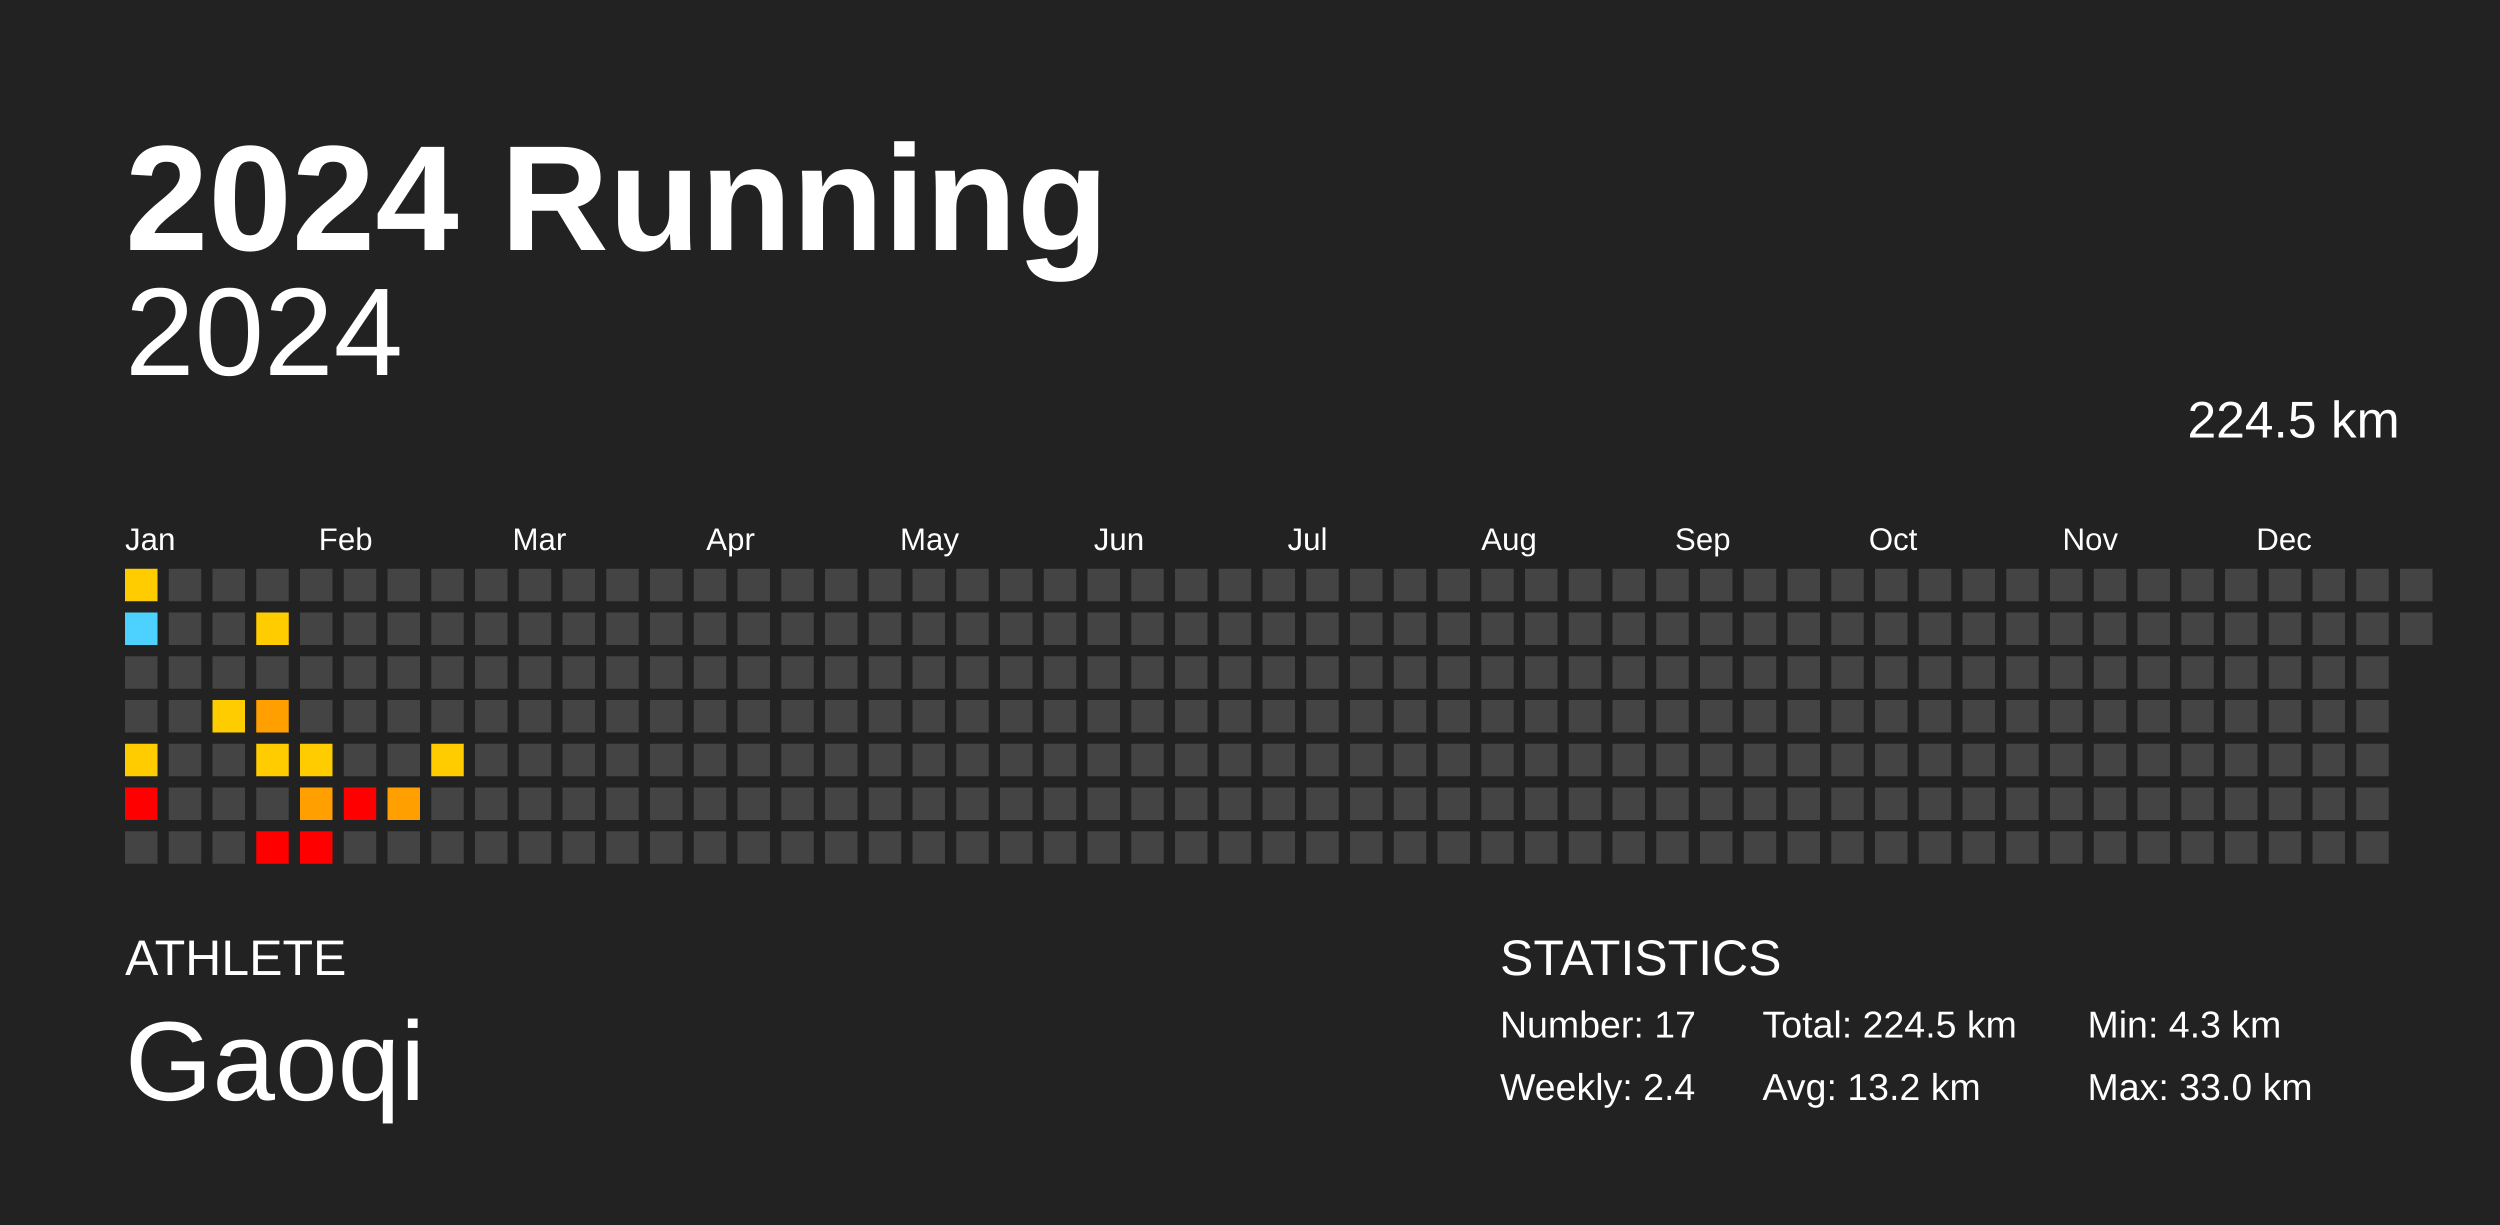
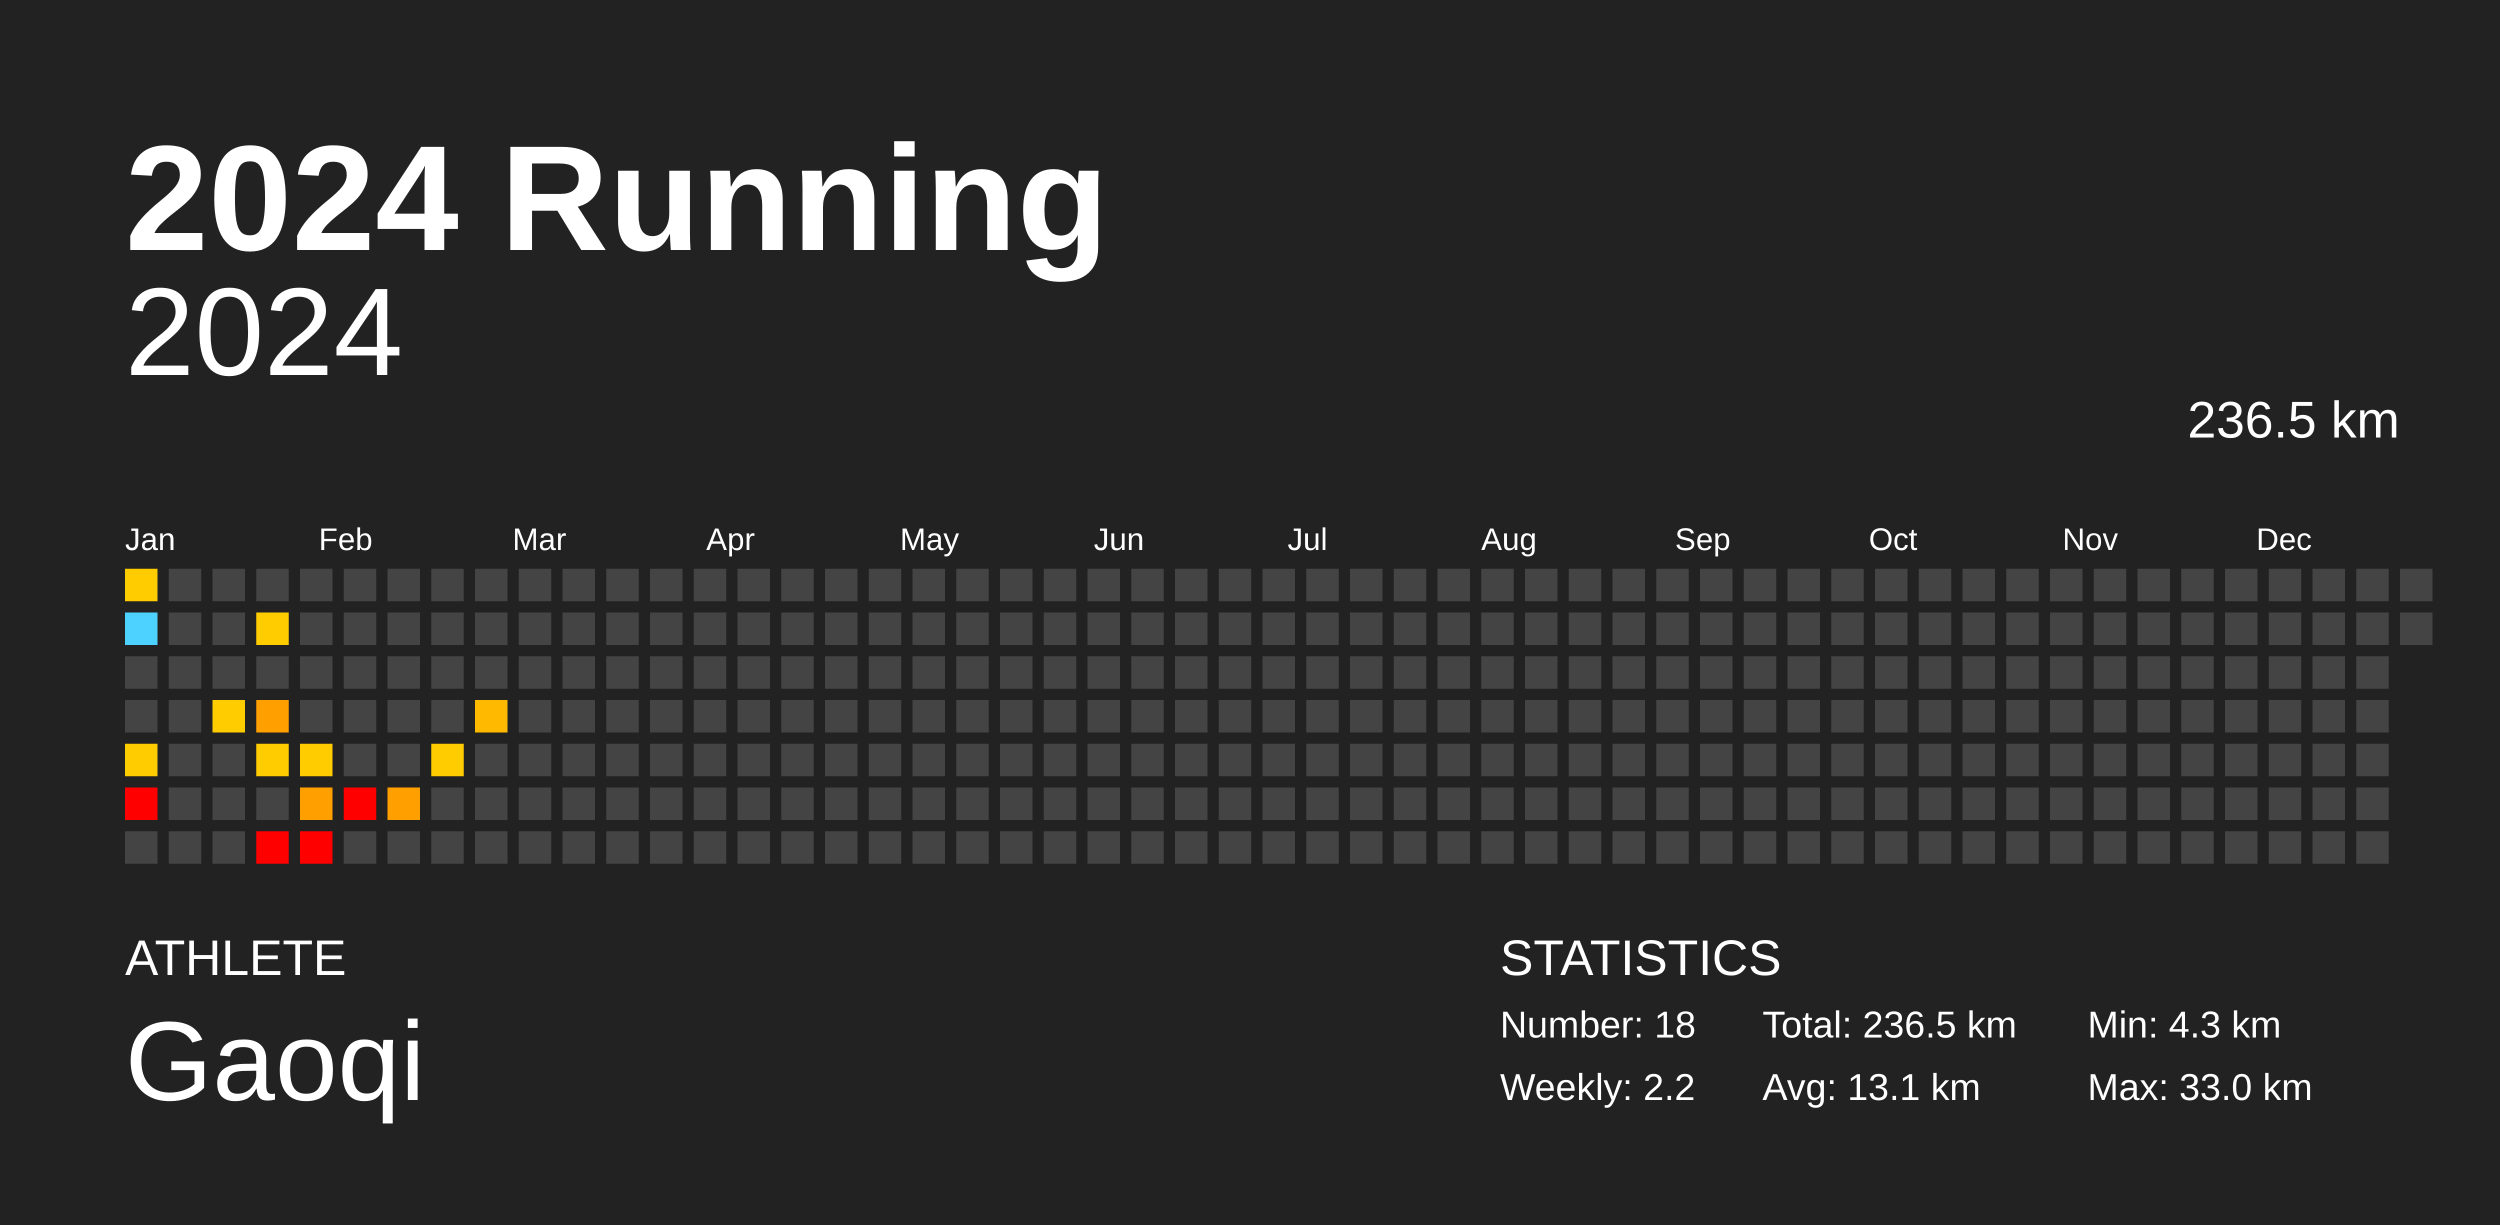
<svg xmlns="http://www.w3.org/2000/svg" baseProfile="full" height="98mm" version="1.1" viewBox="0,0,200,98" width="200mm">
  <defs />
  <rect fill="#222222" height="98" width="200" x="0" y="0" />
  <text fill="#FFFFFF" style="font-size:12px; font-family:Arial; font-weight:bold;" x="10" y="20">2024 Running</text>
  <text fill="#FFFFFF" style="font-size:4px; font-family:Arial" x="10" y="78">ATHLETE</text>
  <text fill="#FFFFFF" style="font-size:9px; font-family:Arial" x="10" y="88">Gaoqi</text>
  <text fill="#FFFFFF" style="font-size:4px; font-family:Arial" x="120" y="78">STATISTICS</text>
-   <text fill="#FFFFFF" style="font-size:3px; font-family:Arial" x="120" y="83">Number: 17</text>
-   <text fill="#FFFFFF" style="font-size:3px; font-family:Arial" x="120" y="88">Weekly: 2.4</text>
-   <text fill="#FFFFFF" style="font-size:3px; font-family:Arial" x="141" y="83">Total: 224.5 km</text>
-   <text fill="#FFFFFF" style="font-size:3px; font-family:Arial" x="141" y="88">Avg: 13.2 km</text>
+   <text fill="#FFFFFF" style="font-size:3px; font-family:Arial" x="120" y="83">Number: 18</text>
+   <text fill="#FFFFFF" style="font-size:3px; font-family:Arial" x="120" y="88">Weekly: 2.2</text>
+   <text fill="#FFFFFF" style="font-size:3px; font-family:Arial" x="141" y="83">Total: 236.5 km</text>
+   <text fill="#FFFFFF" style="font-size:3px; font-family:Arial" x="141" y="88">Avg: 13.1 km</text>
  <text fill="#FFFFFF" style="font-size:3px; font-family:Arial" x="167" y="83">Min: 4.3 km</text>
  <text fill="#FFFFFF" style="font-size:3px; font-family:Arial" x="167" y="88">Max: 33.0 km</text>
  <text alignment-baseline="hanging" fill="#FFFFFF" style="font-size:10.0px; font-family:Arial;" x="10" y="30">2024</text>
-   <text alignment-baseline="hanging" fill="#FFFFFF" style="font-size:4.125px; font-family:Arial;" x="175" y="35">224.5 km</text>
+   <text alignment-baseline="hanging" fill="#FFFFFF" style="font-size:4.125px; font-family:Arial;" x="175" y="35">236.5 km</text>
  <text fill="#FFFFFF" style="font-size:2.5px; font-family:Arial" x="10.0" y="44">Jan</text>
  <text fill="#FFFFFF" style="font-size:2.5px; font-family:Arial" x="25.5" y="44">Feb</text>
  <text fill="#FFFFFF" style="font-size:2.5px; font-family:Arial" x="41.0" y="44">Mar</text>
  <text fill="#FFFFFF" style="font-size:2.5px; font-family:Arial" x="56.5" y="44">Apr</text>
  <text fill="#FFFFFF" style="font-size:2.5px; font-family:Arial" x="72.0" y="44">May</text>
  <text fill="#FFFFFF" style="font-size:2.5px; font-family:Arial" x="87.5" y="44">Jun</text>
  <text fill="#FFFFFF" style="font-size:2.5px; font-family:Arial" x="103.0" y="44">Jul</text>
  <text fill="#FFFFFF" style="font-size:2.5px; font-family:Arial" x="118.5" y="44">Aug</text>
  <text fill="#FFFFFF" style="font-size:2.5px; font-family:Arial" x="134.0" y="44">Sep</text>
  <text fill="#FFFFFF" style="font-size:2.5px; font-family:Arial" x="149.5" y="44">Oct</text>
  <text fill="#FFFFFF" style="font-size:2.5px; font-family:Arial" x="165.0" y="44">Nov</text>
  <text fill="#FFFFFF" style="font-size:2.5px; font-family:Arial" x="180.5" y="44">Dec</text>
  <rect fill="#ffcc00" height="2.6" width="2.6" x="10.0" y="45.5" />
  <rect fill="#4dd2ff" height="2.6" width="2.6" x="10.0" y="49.0" />
  <rect fill="#444444" height="2.6" width="2.6" x="10.0" y="52.5" />
  <rect fill="#444444" height="2.6" width="2.6" x="10.0" y="56.0" />
  <rect fill="#ffcc00" height="2.6" width="2.6" x="10.0" y="59.5" />
  <rect fill="red" height="2.6" width="2.6" x="10.0" y="63.0" />
  <rect fill="#444444" height="2.6" width="2.6" x="10.0" y="66.5" />
  <rect fill="#444444" height="2.6" width="2.6" x="13.5" y="45.5" />
  <rect fill="#444444" height="2.6" width="2.6" x="13.5" y="49.0" />
  <rect fill="#444444" height="2.6" width="2.6" x="13.5" y="52.5" />
  <rect fill="#444444" height="2.6" width="2.6" x="13.5" y="56.0" />
  <rect fill="#444444" height="2.6" width="2.6" x="13.5" y="59.5" />
  <rect fill="#444444" height="2.6" width="2.6" x="13.5" y="63.0" />
  <rect fill="#444444" height="2.6" width="2.6" x="13.5" y="66.5" />
  <rect fill="#444444" height="2.6" width="2.6" x="17.0" y="45.5" />
  <rect fill="#444444" height="2.6" width="2.6" x="17.0" y="49.0" />
  <rect fill="#444444" height="2.6" width="2.6" x="17.0" y="52.5" />
  <rect fill="#ffcc00" height="2.6" width="2.6" x="17.0" y="56.0" />
  <rect fill="#444444" height="2.6" width="2.6" x="17.0" y="59.5" />
  <rect fill="#444444" height="2.6" width="2.6" x="17.0" y="63.0" />
  <rect fill="#444444" height="2.6" width="2.6" x="17.0" y="66.5" />
  <rect fill="#444444" height="2.6" width="2.6" x="20.5" y="45.5" />
  <rect fill="#ffcc00" height="2.6" width="2.6" x="20.5" y="49.0" />
  <rect fill="#444444" height="2.6" width="2.6" x="20.5" y="52.5" />
  <rect fill="#ffa000" height="2.6" width="2.6" x="20.5" y="56.0" />
  <rect fill="#ffcc00" height="2.6" width="2.6" x="20.5" y="59.5" />
  <rect fill="#444444" height="2.6" width="2.6" x="20.5" y="63.0" />
  <rect fill="red" height="2.6" width="2.6" x="20.5" y="66.5" />
  <rect fill="#444444" height="2.6" width="2.6" x="24.0" y="45.5" />
  <rect fill="#444444" height="2.6" width="2.6" x="24.0" y="49.0" />
  <rect fill="#444444" height="2.6" width="2.6" x="24.0" y="52.5" />
  <rect fill="#444444" height="2.6" width="2.6" x="24.0" y="56.0" />
  <rect fill="#ffcc00" height="2.6" width="2.6" x="24.0" y="59.5" />
  <rect fill="#ffa000" height="2.6" width="2.6" x="24.0" y="63.0" />
  <rect fill="red" height="2.6" width="2.6" x="24.0" y="66.5" />
  <rect fill="#444444" height="2.6" width="2.6" x="27.5" y="45.5" />
  <rect fill="#444444" height="2.6" width="2.6" x="27.5" y="49.0" />
  <rect fill="#444444" height="2.6" width="2.6" x="27.5" y="52.5" />
  <rect fill="#444444" height="2.6" width="2.6" x="27.5" y="56.0" />
  <rect fill="#444444" height="2.6" width="2.6" x="27.5" y="59.5" />
  <rect fill="red" height="2.6" width="2.6" x="27.5" y="63.0" />
  <rect fill="#444444" height="2.6" width="2.6" x="27.5" y="66.5" />
  <rect fill="#444444" height="2.6" width="2.6" x="31.0" y="45.5" />
  <rect fill="#444444" height="2.6" width="2.6" x="31.0" y="49.0" />
  <rect fill="#444444" height="2.6" width="2.6" x="31.0" y="52.5" />
  <rect fill="#444444" height="2.6" width="2.6" x="31.0" y="56.0" />
  <rect fill="#444444" height="2.6" width="2.6" x="31.0" y="59.5" />
  <rect fill="#ffa000" height="2.6" width="2.6" x="31.0" y="63.0" />
  <rect fill="#444444" height="2.6" width="2.6" x="31.0" y="66.5" />
  <rect fill="#444444" height="2.6" width="2.6" x="34.5" y="45.5" />
  <rect fill="#444444" height="2.6" width="2.6" x="34.5" y="49.0" />
  <rect fill="#444444" height="2.6" width="2.6" x="34.5" y="52.5" />
  <rect fill="#444444" height="2.6" width="2.6" x="34.5" y="56.0" />
  <rect fill="#ffcc00" height="2.6" width="2.6" x="34.5" y="59.5" />
  <rect fill="#444444" height="2.6" width="2.6" x="34.5" y="63.0" />
  <rect fill="#444444" height="2.6" width="2.6" x="34.5" y="66.5" />
  <rect fill="#444444" height="2.6" width="2.6" x="38.0" y="45.5" />
  <rect fill="#444444" height="2.6" width="2.6" x="38.0" y="49.0" />
  <rect fill="#444444" height="2.6" width="2.6" x="38.0" y="52.5" />
-   <rect fill="#444444" height="2.6" width="2.6" x="38.0" y="56.0" />
+   <rect fill="#ffba00" height="2.6" width="2.6" x="38.0" y="56.0" />
  <rect fill="#444444" height="2.6" width="2.6" x="38.0" y="59.5" />
  <rect fill="#444444" height="2.6" width="2.6" x="38.0" y="63.0" />
  <rect fill="#444444" height="2.6" width="2.6" x="38.0" y="66.5" />
  <rect fill="#444444" height="2.6" width="2.6" x="41.5" y="45.5" />
  <rect fill="#444444" height="2.6" width="2.6" x="41.5" y="49.0" />
  <rect fill="#444444" height="2.6" width="2.6" x="41.5" y="52.5" />
  <rect fill="#444444" height="2.6" width="2.6" x="41.5" y="56.0" />
  <rect fill="#444444" height="2.6" width="2.6" x="41.5" y="59.5" />
  <rect fill="#444444" height="2.6" width="2.6" x="41.5" y="63.0" />
  <rect fill="#444444" height="2.6" width="2.6" x="41.5" y="66.5" />
  <rect fill="#444444" height="2.6" width="2.6" x="45.0" y="45.5" />
  <rect fill="#444444" height="2.6" width="2.6" x="45.0" y="49.0" />
  <rect fill="#444444" height="2.6" width="2.6" x="45.0" y="52.5" />
  <rect fill="#444444" height="2.6" width="2.6" x="45.0" y="56.0" />
  <rect fill="#444444" height="2.6" width="2.6" x="45.0" y="59.5" />
  <rect fill="#444444" height="2.6" width="2.6" x="45.0" y="63.0" />
  <rect fill="#444444" height="2.6" width="2.6" x="45.0" y="66.5" />
  <rect fill="#444444" height="2.6" width="2.6" x="48.5" y="45.5" />
  <rect fill="#444444" height="2.6" width="2.6" x="48.5" y="49.0" />
  <rect fill="#444444" height="2.6" width="2.6" x="48.5" y="52.5" />
  <rect fill="#444444" height="2.6" width="2.6" x="48.5" y="56.0" />
  <rect fill="#444444" height="2.6" width="2.6" x="48.5" y="59.5" />
  <rect fill="#444444" height="2.6" width="2.6" x="48.5" y="63.0" />
  <rect fill="#444444" height="2.6" width="2.6" x="48.5" y="66.5" />
  <rect fill="#444444" height="2.6" width="2.6" x="52.0" y="45.5" />
  <rect fill="#444444" height="2.6" width="2.6" x="52.0" y="49.0" />
  <rect fill="#444444" height="2.6" width="2.6" x="52.0" y="52.5" />
  <rect fill="#444444" height="2.6" width="2.6" x="52.0" y="56.0" />
  <rect fill="#444444" height="2.6" width="2.6" x="52.0" y="59.5" />
  <rect fill="#444444" height="2.6" width="2.6" x="52.0" y="63.0" />
  <rect fill="#444444" height="2.6" width="2.6" x="52.0" y="66.5" />
  <rect fill="#444444" height="2.6" width="2.6" x="55.5" y="45.5" />
  <rect fill="#444444" height="2.6" width="2.6" x="55.5" y="49.0" />
  <rect fill="#444444" height="2.6" width="2.6" x="55.5" y="52.5" />
  <rect fill="#444444" height="2.6" width="2.6" x="55.5" y="56.0" />
  <rect fill="#444444" height="2.6" width="2.6" x="55.5" y="59.5" />
  <rect fill="#444444" height="2.6" width="2.6" x="55.5" y="63.0" />
  <rect fill="#444444" height="2.6" width="2.6" x="55.5" y="66.5" />
  <rect fill="#444444" height="2.6" width="2.6" x="59.0" y="45.5" />
  <rect fill="#444444" height="2.6" width="2.6" x="59.0" y="49.0" />
  <rect fill="#444444" height="2.6" width="2.6" x="59.0" y="52.5" />
  <rect fill="#444444" height="2.6" width="2.6" x="59.0" y="56.0" />
  <rect fill="#444444" height="2.6" width="2.6" x="59.0" y="59.5" />
  <rect fill="#444444" height="2.6" width="2.6" x="59.0" y="63.0" />
  <rect fill="#444444" height="2.6" width="2.6" x="59.0" y="66.5" />
  <rect fill="#444444" height="2.6" width="2.6" x="62.5" y="45.5" />
  <rect fill="#444444" height="2.6" width="2.6" x="62.5" y="49.0" />
  <rect fill="#444444" height="2.6" width="2.6" x="62.5" y="52.5" />
  <rect fill="#444444" height="2.6" width="2.6" x="62.5" y="56.0" />
  <rect fill="#444444" height="2.6" width="2.6" x="62.5" y="59.5" />
  <rect fill="#444444" height="2.6" width="2.6" x="62.5" y="63.0" />
  <rect fill="#444444" height="2.6" width="2.6" x="62.5" y="66.5" />
  <rect fill="#444444" height="2.6" width="2.6" x="66.0" y="45.5" />
  <rect fill="#444444" height="2.6" width="2.6" x="66.0" y="49.0" />
  <rect fill="#444444" height="2.6" width="2.6" x="66.0" y="52.5" />
  <rect fill="#444444" height="2.6" width="2.6" x="66.0" y="56.0" />
  <rect fill="#444444" height="2.6" width="2.6" x="66.0" y="59.5" />
  <rect fill="#444444" height="2.6" width="2.6" x="66.0" y="63.0" />
  <rect fill="#444444" height="2.6" width="2.6" x="66.0" y="66.5" />
  <rect fill="#444444" height="2.6" width="2.6" x="69.5" y="45.5" />
  <rect fill="#444444" height="2.6" width="2.6" x="69.5" y="49.0" />
  <rect fill="#444444" height="2.6" width="2.6" x="69.5" y="52.5" />
  <rect fill="#444444" height="2.6" width="2.6" x="69.5" y="56.0" />
  <rect fill="#444444" height="2.6" width="2.6" x="69.5" y="59.5" />
  <rect fill="#444444" height="2.6" width="2.6" x="69.5" y="63.0" />
  <rect fill="#444444" height="2.6" width="2.6" x="69.5" y="66.5" />
  <rect fill="#444444" height="2.6" width="2.6" x="73.0" y="45.5" />
  <rect fill="#444444" height="2.6" width="2.6" x="73.0" y="49.0" />
  <rect fill="#444444" height="2.6" width="2.6" x="73.0" y="52.5" />
  <rect fill="#444444" height="2.6" width="2.6" x="73.0" y="56.0" />
  <rect fill="#444444" height="2.6" width="2.6" x="73.0" y="59.5" />
  <rect fill="#444444" height="2.6" width="2.6" x="73.0" y="63.0" />
  <rect fill="#444444" height="2.6" width="2.6" x="73.0" y="66.5" />
  <rect fill="#444444" height="2.6" width="2.6" x="76.5" y="45.5" />
  <rect fill="#444444" height="2.6" width="2.6" x="76.5" y="49.0" />
  <rect fill="#444444" height="2.6" width="2.6" x="76.5" y="52.5" />
  <rect fill="#444444" height="2.6" width="2.6" x="76.5" y="56.0" />
  <rect fill="#444444" height="2.6" width="2.6" x="76.5" y="59.5" />
  <rect fill="#444444" height="2.6" width="2.6" x="76.5" y="63.0" />
  <rect fill="#444444" height="2.6" width="2.6" x="76.5" y="66.5" />
  <rect fill="#444444" height="2.6" width="2.6" x="80.0" y="45.5" />
  <rect fill="#444444" height="2.6" width="2.6" x="80.0" y="49.0" />
  <rect fill="#444444" height="2.6" width="2.6" x="80.0" y="52.5" />
  <rect fill="#444444" height="2.6" width="2.6" x="80.0" y="56.0" />
  <rect fill="#444444" height="2.6" width="2.6" x="80.0" y="59.5" />
  <rect fill="#444444" height="2.6" width="2.6" x="80.0" y="63.0" />
  <rect fill="#444444" height="2.6" width="2.6" x="80.0" y="66.5" />
  <rect fill="#444444" height="2.6" width="2.6" x="83.5" y="45.5" />
  <rect fill="#444444" height="2.6" width="2.6" x="83.5" y="49.0" />
  <rect fill="#444444" height="2.6" width="2.6" x="83.5" y="52.5" />
  <rect fill="#444444" height="2.6" width="2.6" x="83.5" y="56.0" />
  <rect fill="#444444" height="2.6" width="2.6" x="83.5" y="59.5" />
  <rect fill="#444444" height="2.6" width="2.6" x="83.5" y="63.0" />
  <rect fill="#444444" height="2.6" width="2.6" x="83.5" y="66.5" />
  <rect fill="#444444" height="2.6" width="2.6" x="87.0" y="45.5" />
  <rect fill="#444444" height="2.6" width="2.6" x="87.0" y="49.0" />
  <rect fill="#444444" height="2.6" width="2.6" x="87.0" y="52.5" />
  <rect fill="#444444" height="2.6" width="2.6" x="87.0" y="56.0" />
  <rect fill="#444444" height="2.6" width="2.6" x="87.0" y="59.5" />
  <rect fill="#444444" height="2.6" width="2.6" x="87.0" y="63.0" />
  <rect fill="#444444" height="2.6" width="2.6" x="87.0" y="66.5" />
  <rect fill="#444444" height="2.6" width="2.6" x="90.5" y="45.5" />
  <rect fill="#444444" height="2.6" width="2.6" x="90.5" y="49.0" />
  <rect fill="#444444" height="2.6" width="2.6" x="90.5" y="52.5" />
  <rect fill="#444444" height="2.6" width="2.6" x="90.5" y="56.0" />
  <rect fill="#444444" height="2.6" width="2.6" x="90.5" y="59.5" />
  <rect fill="#444444" height="2.6" width="2.6" x="90.5" y="63.0" />
  <rect fill="#444444" height="2.6" width="2.6" x="90.5" y="66.5" />
  <rect fill="#444444" height="2.6" width="2.6" x="94.0" y="45.5" />
  <rect fill="#444444" height="2.6" width="2.6" x="94.0" y="49.0" />
  <rect fill="#444444" height="2.6" width="2.6" x="94.0" y="52.5" />
  <rect fill="#444444" height="2.6" width="2.6" x="94.0" y="56.0" />
  <rect fill="#444444" height="2.6" width="2.6" x="94.0" y="59.5" />
  <rect fill="#444444" height="2.6" width="2.6" x="94.0" y="63.0" />
  <rect fill="#444444" height="2.6" width="2.6" x="94.0" y="66.5" />
  <rect fill="#444444" height="2.6" width="2.6" x="97.5" y="45.5" />
  <rect fill="#444444" height="2.6" width="2.6" x="97.5" y="49.0" />
  <rect fill="#444444" height="2.6" width="2.6" x="97.5" y="52.5" />
  <rect fill="#444444" height="2.6" width="2.6" x="97.5" y="56.0" />
  <rect fill="#444444" height="2.6" width="2.6" x="97.5" y="59.5" />
  <rect fill="#444444" height="2.6" width="2.6" x="97.5" y="63.0" />
  <rect fill="#444444" height="2.6" width="2.6" x="97.5" y="66.5" />
  <rect fill="#444444" height="2.6" width="2.6" x="101.0" y="45.5" />
  <rect fill="#444444" height="2.6" width="2.6" x="101.0" y="49.0" />
  <rect fill="#444444" height="2.6" width="2.6" x="101.0" y="52.5" />
  <rect fill="#444444" height="2.6" width="2.6" x="101.0" y="56.0" />
  <rect fill="#444444" height="2.6" width="2.6" x="101.0" y="59.5" />
  <rect fill="#444444" height="2.6" width="2.6" x="101.0" y="63.0" />
  <rect fill="#444444" height="2.6" width="2.6" x="101.0" y="66.5" />
  <rect fill="#444444" height="2.6" width="2.6" x="104.5" y="45.5" />
  <rect fill="#444444" height="2.6" width="2.6" x="104.5" y="49.0" />
  <rect fill="#444444" height="2.6" width="2.6" x="104.5" y="52.5" />
  <rect fill="#444444" height="2.6" width="2.6" x="104.5" y="56.0" />
  <rect fill="#444444" height="2.6" width="2.6" x="104.5" y="59.5" />
  <rect fill="#444444" height="2.6" width="2.6" x="104.5" y="63.0" />
  <rect fill="#444444" height="2.6" width="2.6" x="104.5" y="66.5" />
  <rect fill="#444444" height="2.6" width="2.6" x="108.0" y="45.5" />
  <rect fill="#444444" height="2.6" width="2.6" x="108.0" y="49.0" />
  <rect fill="#444444" height="2.6" width="2.6" x="108.0" y="52.5" />
  <rect fill="#444444" height="2.6" width="2.6" x="108.0" y="56.0" />
  <rect fill="#444444" height="2.6" width="2.6" x="108.0" y="59.5" />
  <rect fill="#444444" height="2.6" width="2.6" x="108.0" y="63.0" />
  <rect fill="#444444" height="2.6" width="2.6" x="108.0" y="66.5" />
  <rect fill="#444444" height="2.6" width="2.6" x="111.5" y="45.5" />
  <rect fill="#444444" height="2.6" width="2.6" x="111.5" y="49.0" />
  <rect fill="#444444" height="2.6" width="2.6" x="111.5" y="52.5" />
  <rect fill="#444444" height="2.6" width="2.6" x="111.5" y="56.0" />
  <rect fill="#444444" height="2.6" width="2.6" x="111.5" y="59.5" />
  <rect fill="#444444" height="2.6" width="2.6" x="111.5" y="63.0" />
  <rect fill="#444444" height="2.6" width="2.6" x="111.5" y="66.5" />
  <rect fill="#444444" height="2.6" width="2.6" x="115.0" y="45.5" />
  <rect fill="#444444" height="2.6" width="2.6" x="115.0" y="49.0" />
  <rect fill="#444444" height="2.6" width="2.6" x="115.0" y="52.5" />
  <rect fill="#444444" height="2.6" width="2.6" x="115.0" y="56.0" />
  <rect fill="#444444" height="2.6" width="2.6" x="115.0" y="59.5" />
  <rect fill="#444444" height="2.6" width="2.6" x="115.0" y="63.0" />
  <rect fill="#444444" height="2.6" width="2.6" x="115.0" y="66.5" />
  <rect fill="#444444" height="2.6" width="2.6" x="118.5" y="45.5" />
  <rect fill="#444444" height="2.6" width="2.6" x="118.5" y="49.0" />
  <rect fill="#444444" height="2.6" width="2.6" x="118.5" y="52.5" />
  <rect fill="#444444" height="2.6" width="2.6" x="118.5" y="56.0" />
  <rect fill="#444444" height="2.6" width="2.6" x="118.5" y="59.5" />
  <rect fill="#444444" height="2.6" width="2.6" x="118.5" y="63.0" />
  <rect fill="#444444" height="2.6" width="2.6" x="118.5" y="66.5" />
  <rect fill="#444444" height="2.6" width="2.6" x="122.0" y="45.5" />
  <rect fill="#444444" height="2.6" width="2.6" x="122.0" y="49.0" />
  <rect fill="#444444" height="2.6" width="2.6" x="122.0" y="52.5" />
  <rect fill="#444444" height="2.6" width="2.6" x="122.0" y="56.0" />
  <rect fill="#444444" height="2.6" width="2.6" x="122.0" y="59.5" />
  <rect fill="#444444" height="2.6" width="2.6" x="122.0" y="63.0" />
  <rect fill="#444444" height="2.6" width="2.6" x="122.0" y="66.5" />
  <rect fill="#444444" height="2.6" width="2.6" x="125.5" y="45.5" />
  <rect fill="#444444" height="2.6" width="2.6" x="125.5" y="49.0" />
  <rect fill="#444444" height="2.6" width="2.6" x="125.5" y="52.5" />
  <rect fill="#444444" height="2.6" width="2.6" x="125.5" y="56.0" />
  <rect fill="#444444" height="2.6" width="2.6" x="125.5" y="59.5" />
  <rect fill="#444444" height="2.6" width="2.6" x="125.5" y="63.0" />
  <rect fill="#444444" height="2.6" width="2.6" x="125.5" y="66.5" />
  <rect fill="#444444" height="2.6" width="2.6" x="129.0" y="45.5" />
  <rect fill="#444444" height="2.6" width="2.6" x="129.0" y="49.0" />
  <rect fill="#444444" height="2.6" width="2.6" x="129.0" y="52.5" />
  <rect fill="#444444" height="2.6" width="2.6" x="129.0" y="56.0" />
  <rect fill="#444444" height="2.6" width="2.6" x="129.0" y="59.5" />
  <rect fill="#444444" height="2.6" width="2.6" x="129.0" y="63.0" />
  <rect fill="#444444" height="2.6" width="2.6" x="129.0" y="66.5" />
  <rect fill="#444444" height="2.6" width="2.6" x="132.5" y="45.5" />
  <rect fill="#444444" height="2.6" width="2.6" x="132.5" y="49.0" />
  <rect fill="#444444" height="2.6" width="2.6" x="132.5" y="52.5" />
  <rect fill="#444444" height="2.6" width="2.6" x="132.5" y="56.0" />
  <rect fill="#444444" height="2.6" width="2.6" x="132.5" y="59.5" />
  <rect fill="#444444" height="2.6" width="2.6" x="132.5" y="63.0" />
  <rect fill="#444444" height="2.6" width="2.6" x="132.5" y="66.5" />
  <rect fill="#444444" height="2.6" width="2.6" x="136.0" y="45.5" />
  <rect fill="#444444" height="2.6" width="2.6" x="136.0" y="49.0" />
  <rect fill="#444444" height="2.6" width="2.6" x="136.0" y="52.5" />
  <rect fill="#444444" height="2.6" width="2.6" x="136.0" y="56.0" />
  <rect fill="#444444" height="2.6" width="2.6" x="136.0" y="59.5" />
  <rect fill="#444444" height="2.6" width="2.6" x="136.0" y="63.0" />
  <rect fill="#444444" height="2.6" width="2.6" x="136.0" y="66.5" />
  <rect fill="#444444" height="2.6" width="2.6" x="139.5" y="45.5" />
  <rect fill="#444444" height="2.6" width="2.6" x="139.5" y="49.0" />
  <rect fill="#444444" height="2.6" width="2.6" x="139.5" y="52.5" />
  <rect fill="#444444" height="2.6" width="2.6" x="139.5" y="56.0" />
  <rect fill="#444444" height="2.6" width="2.6" x="139.5" y="59.5" />
  <rect fill="#444444" height="2.6" width="2.6" x="139.5" y="63.0" />
  <rect fill="#444444" height="2.6" width="2.6" x="139.5" y="66.5" />
  <rect fill="#444444" height="2.6" width="2.6" x="143.0" y="45.5" />
  <rect fill="#444444" height="2.6" width="2.6" x="143.0" y="49.0" />
  <rect fill="#444444" height="2.6" width="2.6" x="143.0" y="52.5" />
  <rect fill="#444444" height="2.6" width="2.6" x="143.0" y="56.0" />
  <rect fill="#444444" height="2.6" width="2.6" x="143.0" y="59.5" />
  <rect fill="#444444" height="2.6" width="2.6" x="143.0" y="63.0" />
  <rect fill="#444444" height="2.6" width="2.6" x="143.0" y="66.5" />
  <rect fill="#444444" height="2.6" width="2.6" x="146.5" y="45.5" />
  <rect fill="#444444" height="2.6" width="2.6" x="146.5" y="49.0" />
  <rect fill="#444444" height="2.6" width="2.6" x="146.5" y="52.5" />
  <rect fill="#444444" height="2.6" width="2.6" x="146.5" y="56.0" />
  <rect fill="#444444" height="2.6" width="2.6" x="146.5" y="59.5" />
  <rect fill="#444444" height="2.6" width="2.6" x="146.5" y="63.0" />
  <rect fill="#444444" height="2.6" width="2.6" x="146.5" y="66.5" />
  <rect fill="#444444" height="2.6" width="2.6" x="150.0" y="45.5" />
  <rect fill="#444444" height="2.6" width="2.6" x="150.0" y="49.0" />
  <rect fill="#444444" height="2.6" width="2.6" x="150.0" y="52.5" />
  <rect fill="#444444" height="2.6" width="2.6" x="150.0" y="56.0" />
  <rect fill="#444444" height="2.6" width="2.6" x="150.0" y="59.5" />
  <rect fill="#444444" height="2.6" width="2.6" x="150.0" y="63.0" />
  <rect fill="#444444" height="2.6" width="2.6" x="150.0" y="66.5" />
  <rect fill="#444444" height="2.6" width="2.6" x="153.5" y="45.5" />
  <rect fill="#444444" height="2.6" width="2.6" x="153.5" y="49.0" />
  <rect fill="#444444" height="2.6" width="2.6" x="153.5" y="52.5" />
  <rect fill="#444444" height="2.6" width="2.6" x="153.5" y="56.0" />
  <rect fill="#444444" height="2.6" width="2.6" x="153.5" y="59.5" />
  <rect fill="#444444" height="2.6" width="2.6" x="153.5" y="63.0" />
  <rect fill="#444444" height="2.6" width="2.6" x="153.5" y="66.5" />
  <rect fill="#444444" height="2.6" width="2.6" x="157.0" y="45.5" />
  <rect fill="#444444" height="2.6" width="2.6" x="157.0" y="49.0" />
  <rect fill="#444444" height="2.6" width="2.6" x="157.0" y="52.5" />
  <rect fill="#444444" height="2.6" width="2.6" x="157.0" y="56.0" />
  <rect fill="#444444" height="2.6" width="2.6" x="157.0" y="59.5" />
  <rect fill="#444444" height="2.6" width="2.6" x="157.0" y="63.0" />
  <rect fill="#444444" height="2.6" width="2.6" x="157.0" y="66.5" />
  <rect fill="#444444" height="2.6" width="2.6" x="160.5" y="45.5" />
  <rect fill="#444444" height="2.6" width="2.6" x="160.5" y="49.0" />
  <rect fill="#444444" height="2.6" width="2.6" x="160.5" y="52.5" />
  <rect fill="#444444" height="2.6" width="2.6" x="160.5" y="56.0" />
  <rect fill="#444444" height="2.6" width="2.6" x="160.5" y="59.5" />
  <rect fill="#444444" height="2.6" width="2.6" x="160.5" y="63.0" />
  <rect fill="#444444" height="2.6" width="2.6" x="160.5" y="66.5" />
  <rect fill="#444444" height="2.6" width="2.6" x="164.0" y="45.5" />
  <rect fill="#444444" height="2.6" width="2.6" x="164.0" y="49.0" />
  <rect fill="#444444" height="2.6" width="2.6" x="164.0" y="52.5" />
  <rect fill="#444444" height="2.6" width="2.6" x="164.0" y="56.0" />
  <rect fill="#444444" height="2.6" width="2.6" x="164.0" y="59.5" />
  <rect fill="#444444" height="2.6" width="2.6" x="164.0" y="63.0" />
  <rect fill="#444444" height="2.6" width="2.6" x="164.0" y="66.5" />
  <rect fill="#444444" height="2.6" width="2.6" x="167.5" y="45.5" />
  <rect fill="#444444" height="2.6" width="2.6" x="167.5" y="49.0" />
  <rect fill="#444444" height="2.6" width="2.6" x="167.5" y="52.5" />
  <rect fill="#444444" height="2.6" width="2.6" x="167.5" y="56.0" />
  <rect fill="#444444" height="2.6" width="2.6" x="167.5" y="59.5" />
  <rect fill="#444444" height="2.6" width="2.6" x="167.5" y="63.0" />
  <rect fill="#444444" height="2.6" width="2.6" x="167.5" y="66.5" />
  <rect fill="#444444" height="2.6" width="2.6" x="171.0" y="45.5" />
  <rect fill="#444444" height="2.6" width="2.6" x="171.0" y="49.0" />
  <rect fill="#444444" height="2.6" width="2.6" x="171.0" y="52.5" />
  <rect fill="#444444" height="2.6" width="2.6" x="171.0" y="56.0" />
  <rect fill="#444444" height="2.6" width="2.6" x="171.0" y="59.5" />
  <rect fill="#444444" height="2.6" width="2.6" x="171.0" y="63.0" />
  <rect fill="#444444" height="2.6" width="2.6" x="171.0" y="66.5" />
  <rect fill="#444444" height="2.6" width="2.6" x="174.5" y="45.5" />
  <rect fill="#444444" height="2.6" width="2.6" x="174.5" y="49.0" />
  <rect fill="#444444" height="2.6" width="2.6" x="174.5" y="52.5" />
  <rect fill="#444444" height="2.6" width="2.6" x="174.5" y="56.0" />
  <rect fill="#444444" height="2.6" width="2.6" x="174.5" y="59.5" />
  <rect fill="#444444" height="2.6" width="2.6" x="174.5" y="63.0" />
  <rect fill="#444444" height="2.6" width="2.6" x="174.5" y="66.5" />
  <rect fill="#444444" height="2.6" width="2.6" x="178.0" y="45.5" />
  <rect fill="#444444" height="2.6" width="2.6" x="178.0" y="49.0" />
  <rect fill="#444444" height="2.6" width="2.6" x="178.0" y="52.5" />
  <rect fill="#444444" height="2.6" width="2.6" x="178.0" y="56.0" />
  <rect fill="#444444" height="2.6" width="2.6" x="178.0" y="59.5" />
  <rect fill="#444444" height="2.6" width="2.6" x="178.0" y="63.0" />
  <rect fill="#444444" height="2.6" width="2.6" x="178.0" y="66.5" />
  <rect fill="#444444" height="2.6" width="2.6" x="181.5" y="45.5" />
  <rect fill="#444444" height="2.6" width="2.6" x="181.5" y="49.0" />
  <rect fill="#444444" height="2.6" width="2.6" x="181.5" y="52.5" />
  <rect fill="#444444" height="2.6" width="2.6" x="181.5" y="56.0" />
  <rect fill="#444444" height="2.6" width="2.6" x="181.5" y="59.5" />
  <rect fill="#444444" height="2.6" width="2.6" x="181.5" y="63.0" />
  <rect fill="#444444" height="2.6" width="2.6" x="181.5" y="66.5" />
  <rect fill="#444444" height="2.6" width="2.6" x="185.0" y="45.5" />
  <rect fill="#444444" height="2.6" width="2.6" x="185.0" y="49.0" />
  <rect fill="#444444" height="2.6" width="2.6" x="185.0" y="52.5" />
  <rect fill="#444444" height="2.6" width="2.6" x="185.0" y="56.0" />
  <rect fill="#444444" height="2.6" width="2.6" x="185.0" y="59.5" />
  <rect fill="#444444" height="2.6" width="2.6" x="185.0" y="63.0" />
  <rect fill="#444444" height="2.6" width="2.6" x="185.0" y="66.5" />
  <rect fill="#444444" height="2.6" width="2.6" x="188.5" y="45.5" />
  <rect fill="#444444" height="2.6" width="2.6" x="188.5" y="49.0" />
  <rect fill="#444444" height="2.6" width="2.6" x="188.5" y="52.5" />
  <rect fill="#444444" height="2.6" width="2.6" x="188.5" y="56.0" />
  <rect fill="#444444" height="2.6" width="2.6" x="188.5" y="59.5" />
  <rect fill="#444444" height="2.6" width="2.6" x="188.5" y="63.0" />
  <rect fill="#444444" height="2.6" width="2.6" x="188.5" y="66.5" />
  <rect fill="#444444" height="2.6" width="2.6" x="192.0" y="45.5" />
  <rect fill="#444444" height="2.6" width="2.6" x="192.0" y="49.0" />
</svg>
